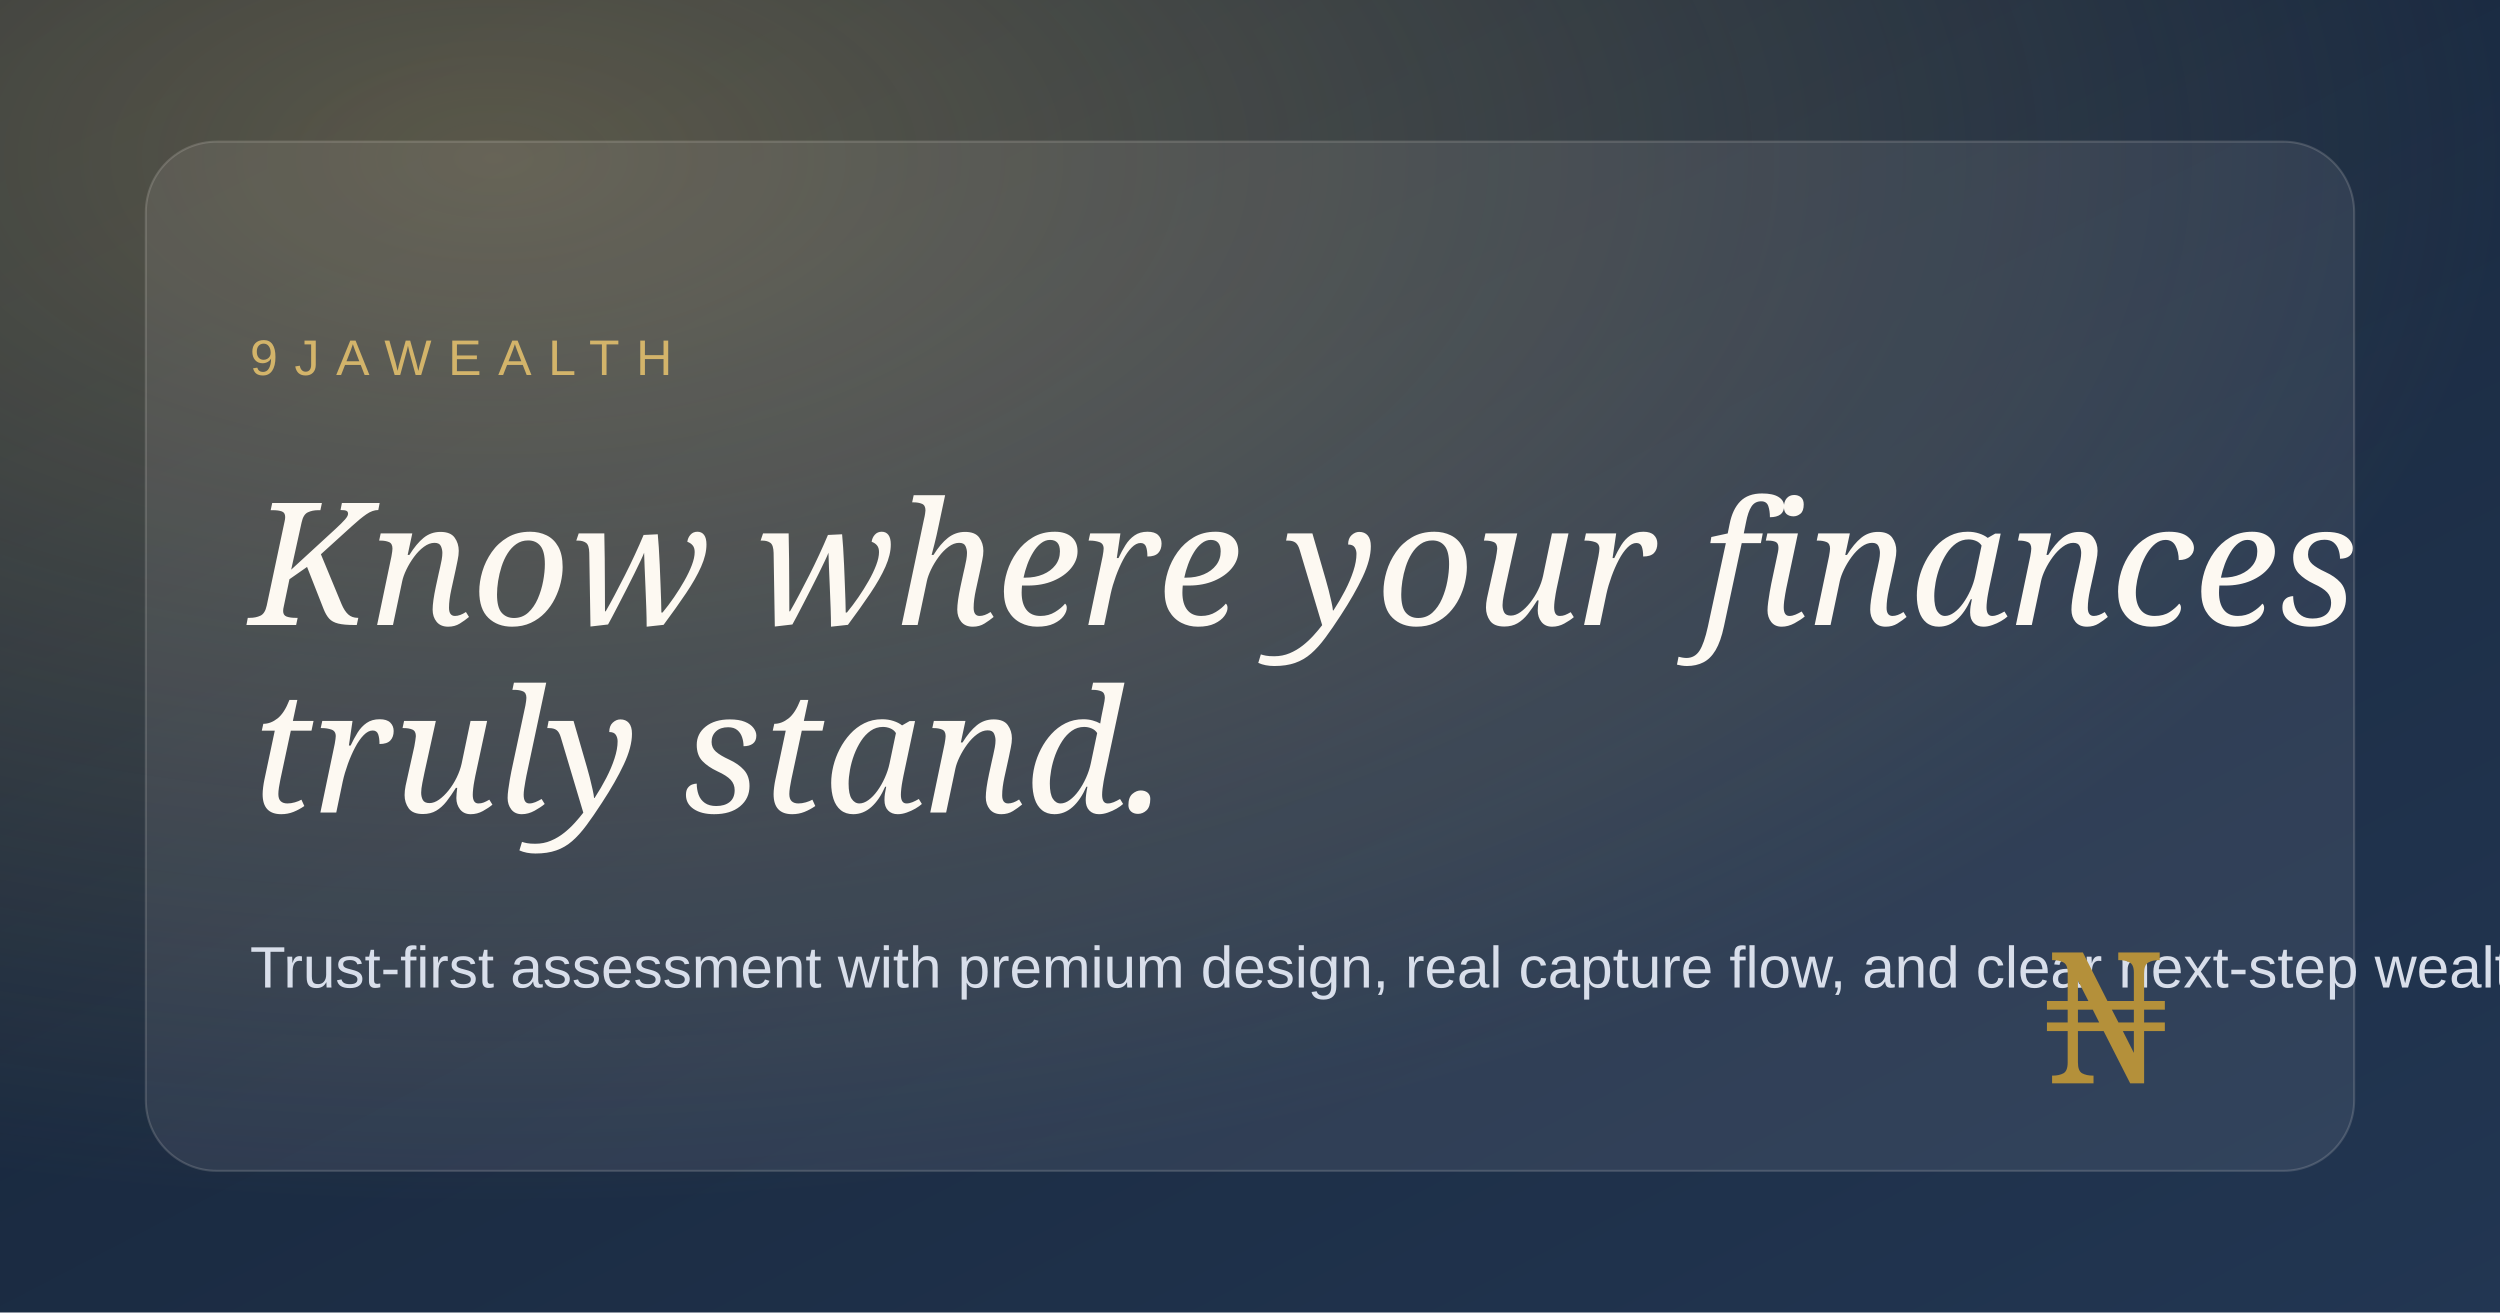
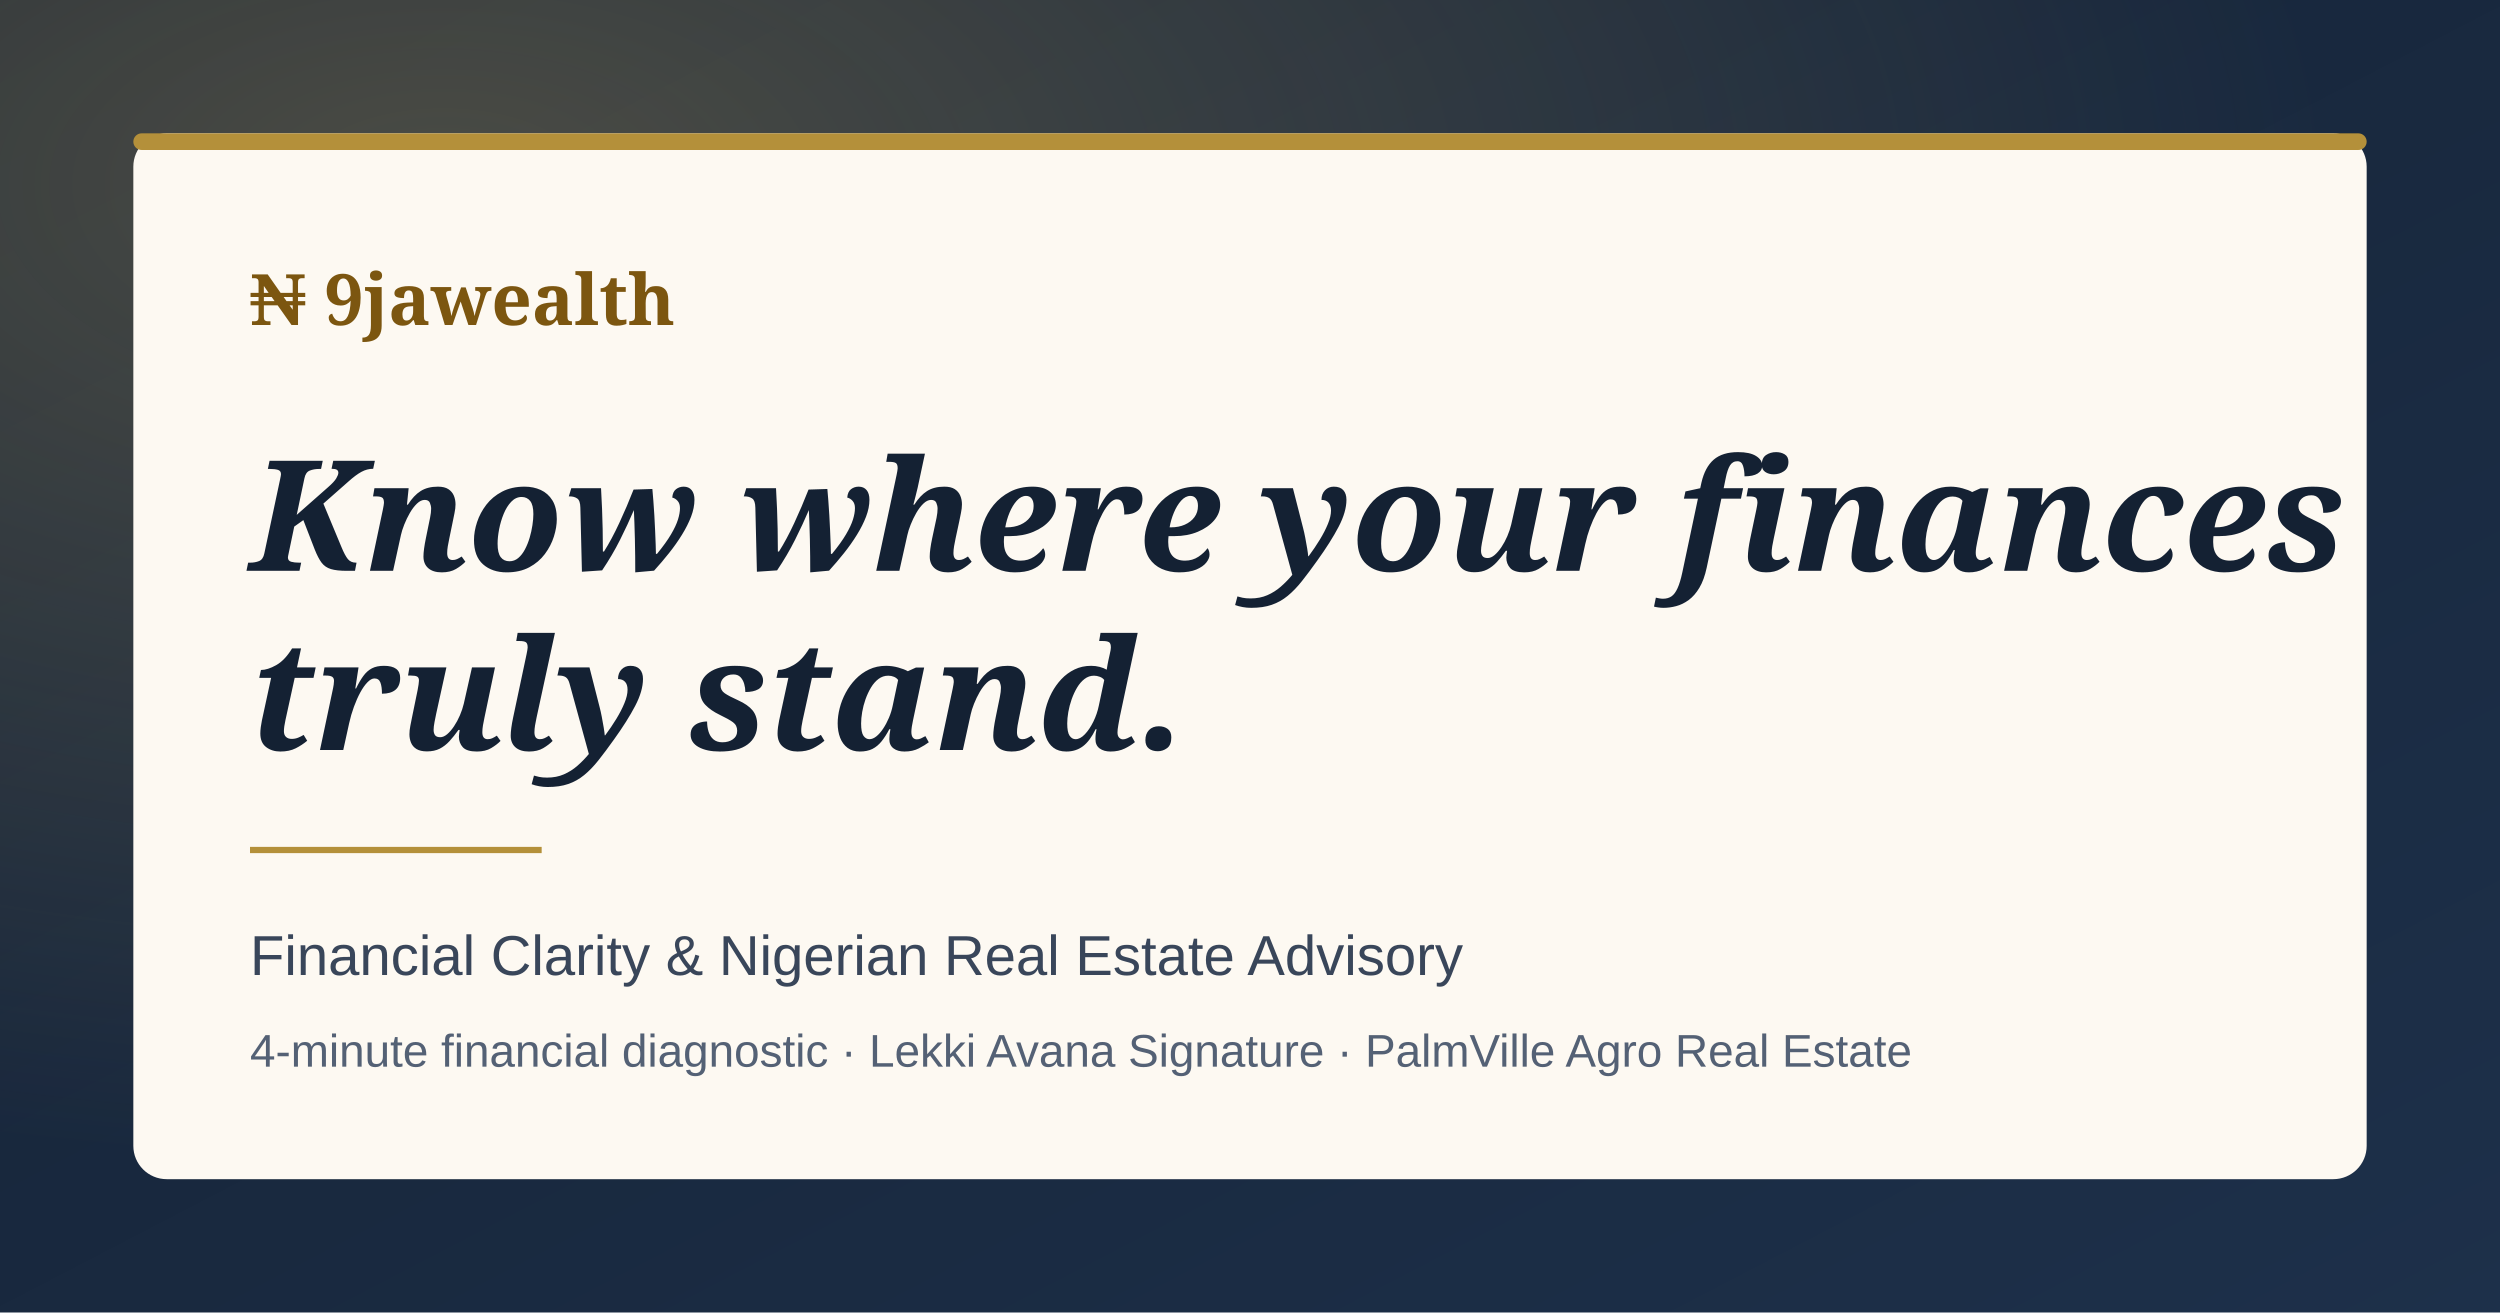
<svg xmlns="http://www.w3.org/2000/svg" width="1200" height="630" viewBox="0 0 1200 630" role="img" aria-labelledby="title desc">
  <defs>
    <linearGradient id="bg" x1="0" y1="0" x2="1" y2="1">
      <stop offset="0%" stop-color="#142133" />
-       <stop offset="100%" stop-color="#223652" />
+       <stop offset="100%" stop-color="#1d304a" />
    </linearGradient>
-     <radialGradient id="glow" cx="0.2" cy="0.12" r="0.8">
-       <stop offset="0%" stop-color="#d3b46a" stop-opacity="0.36" />
+     <radialGradient id="glow" cx="0.18" cy="0.14" r="0.75">
+       <stop offset="0%" stop-color="#d3b46a" stop-opacity="0.28" />
      <stop offset="100%" stop-color="#d3b46a" stop-opacity="0" />
    </radialGradient>
  </defs>
  <rect width="1200" height="630" fill="url(#bg)" />
  <rect width="1200" height="630" fill="url(#glow)" />
-   <rect x="70" y="68" width="1060" height="494" rx="34" fill="rgba(253,249,242,0.08)" stroke="rgba(253,249,242,0.16)" />
-   <text x="120" y="180" fill="#d3b46a" font-family="Arial, sans-serif" font-size="24" letter-spacing="8">9JAWEALTH</text>
-   <text x="120" y="300" fill="#fdf9f2" font-family="Georgia, serif" font-size="82" font-style="italic">
+   <rect x="64" y="64" width="1072" height="502" rx="16" fill="#fdf9f2" />
+   <rect x="64" y="64" width="1072" height="8" rx="4" fill="#b4903a" />
+   <text x="120" y="156" fill="#7c5610" font-family="Georgia, serif" font-size="34" font-weight="600">₦ 9jawealth</text>
+   <text x="120" y="274" fill="#142133" font-family="Georgia, serif" font-size="74" font-weight="600" font-style="italic">
    Know where your finances
  </text>
-   <text x="120" y="390" fill="#fdf9f2" font-family="Georgia, serif" font-size="82" font-style="italic">
+   <text x="120" y="360" fill="#142133" font-family="Georgia, serif" font-size="74" font-weight="600" font-style="italic">
    truly stand.
  </text>
-   <text x="120" y="474" fill="#d8deea" font-family="Arial, sans-serif" font-size="28">
-     Trust-first assessment with premium design, real capture flow, and clear next-step wealth paths.
+   <line x1="120" y1="408" x2="260" y2="408" stroke="#b4903a" stroke-width="3" />
+   <text x="120" y="468" fill="#39465a" font-family="Arial, sans-serif" font-size="27">
+     Financial Clarity &amp; Nigerian Real Estate Advisory
  </text>
-   <text x="1040" y="520" text-anchor="end" fill="#b4903a" font-family="Georgia, serif" font-size="88">₦</text>
+   <text x="120" y="512" fill="#546175" font-family="Arial, sans-serif" font-size="22">
+     4-minute financial diagnostic · Lekki Avana Signature · PalmVille Agro Real Estate
+   </text>
</svg>
